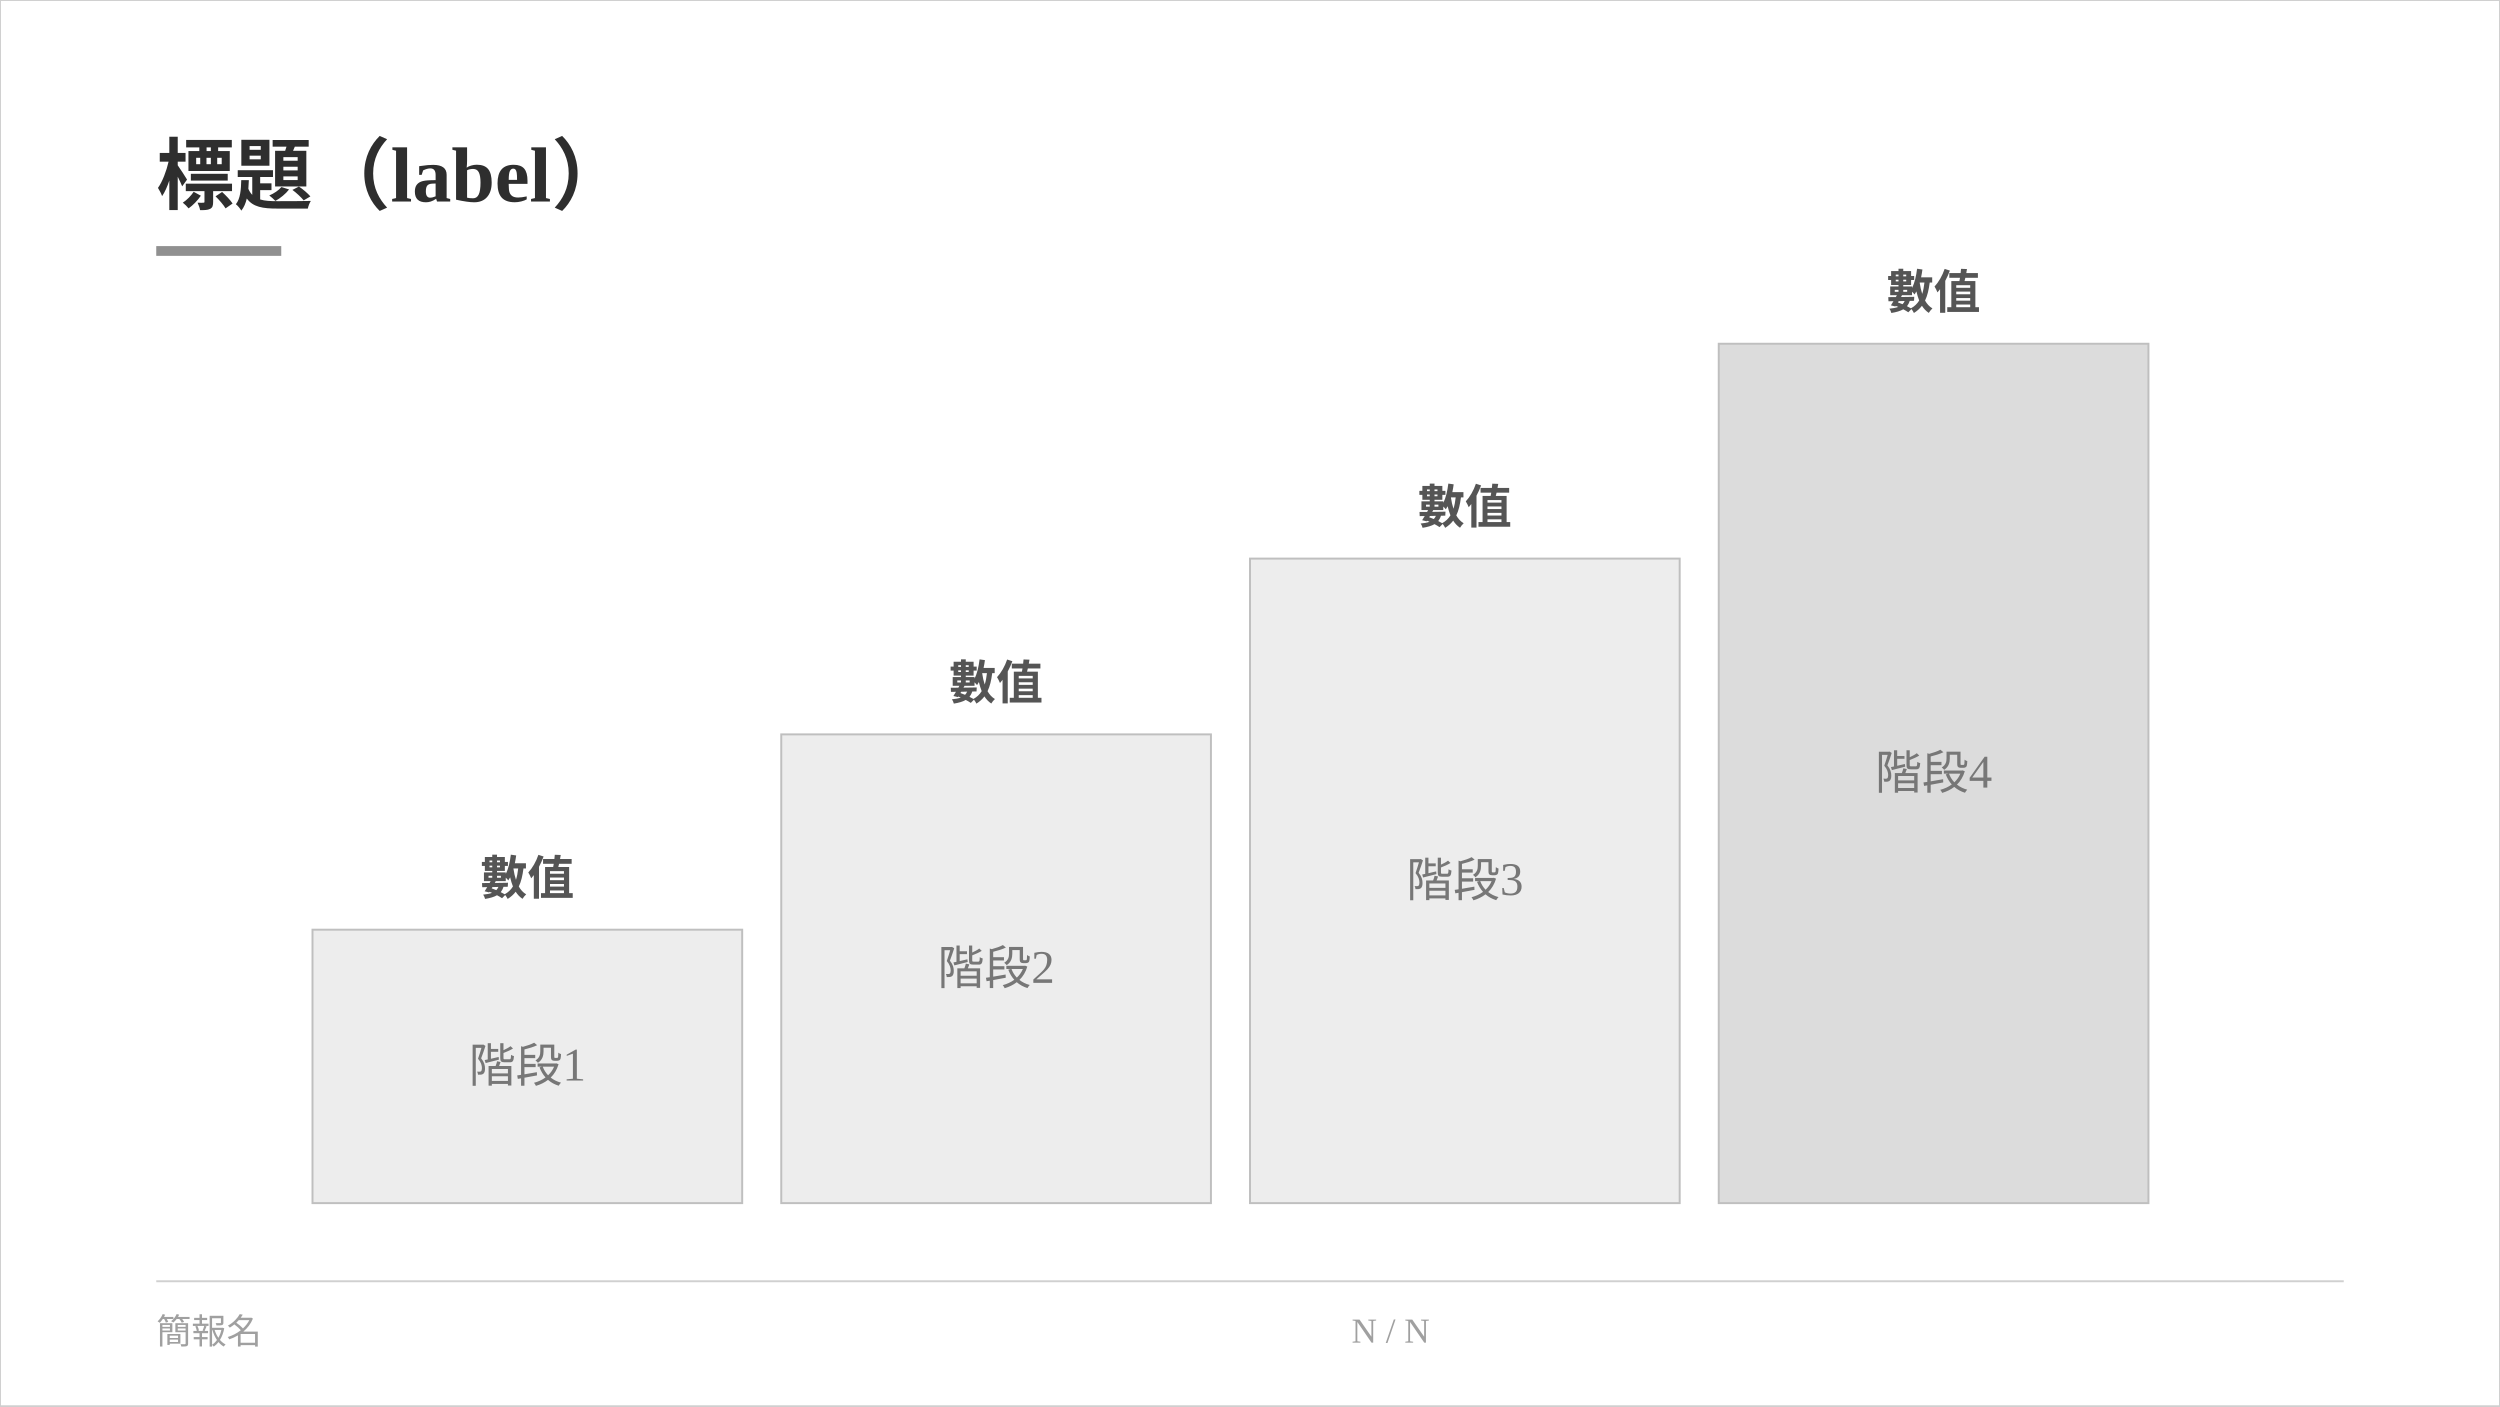
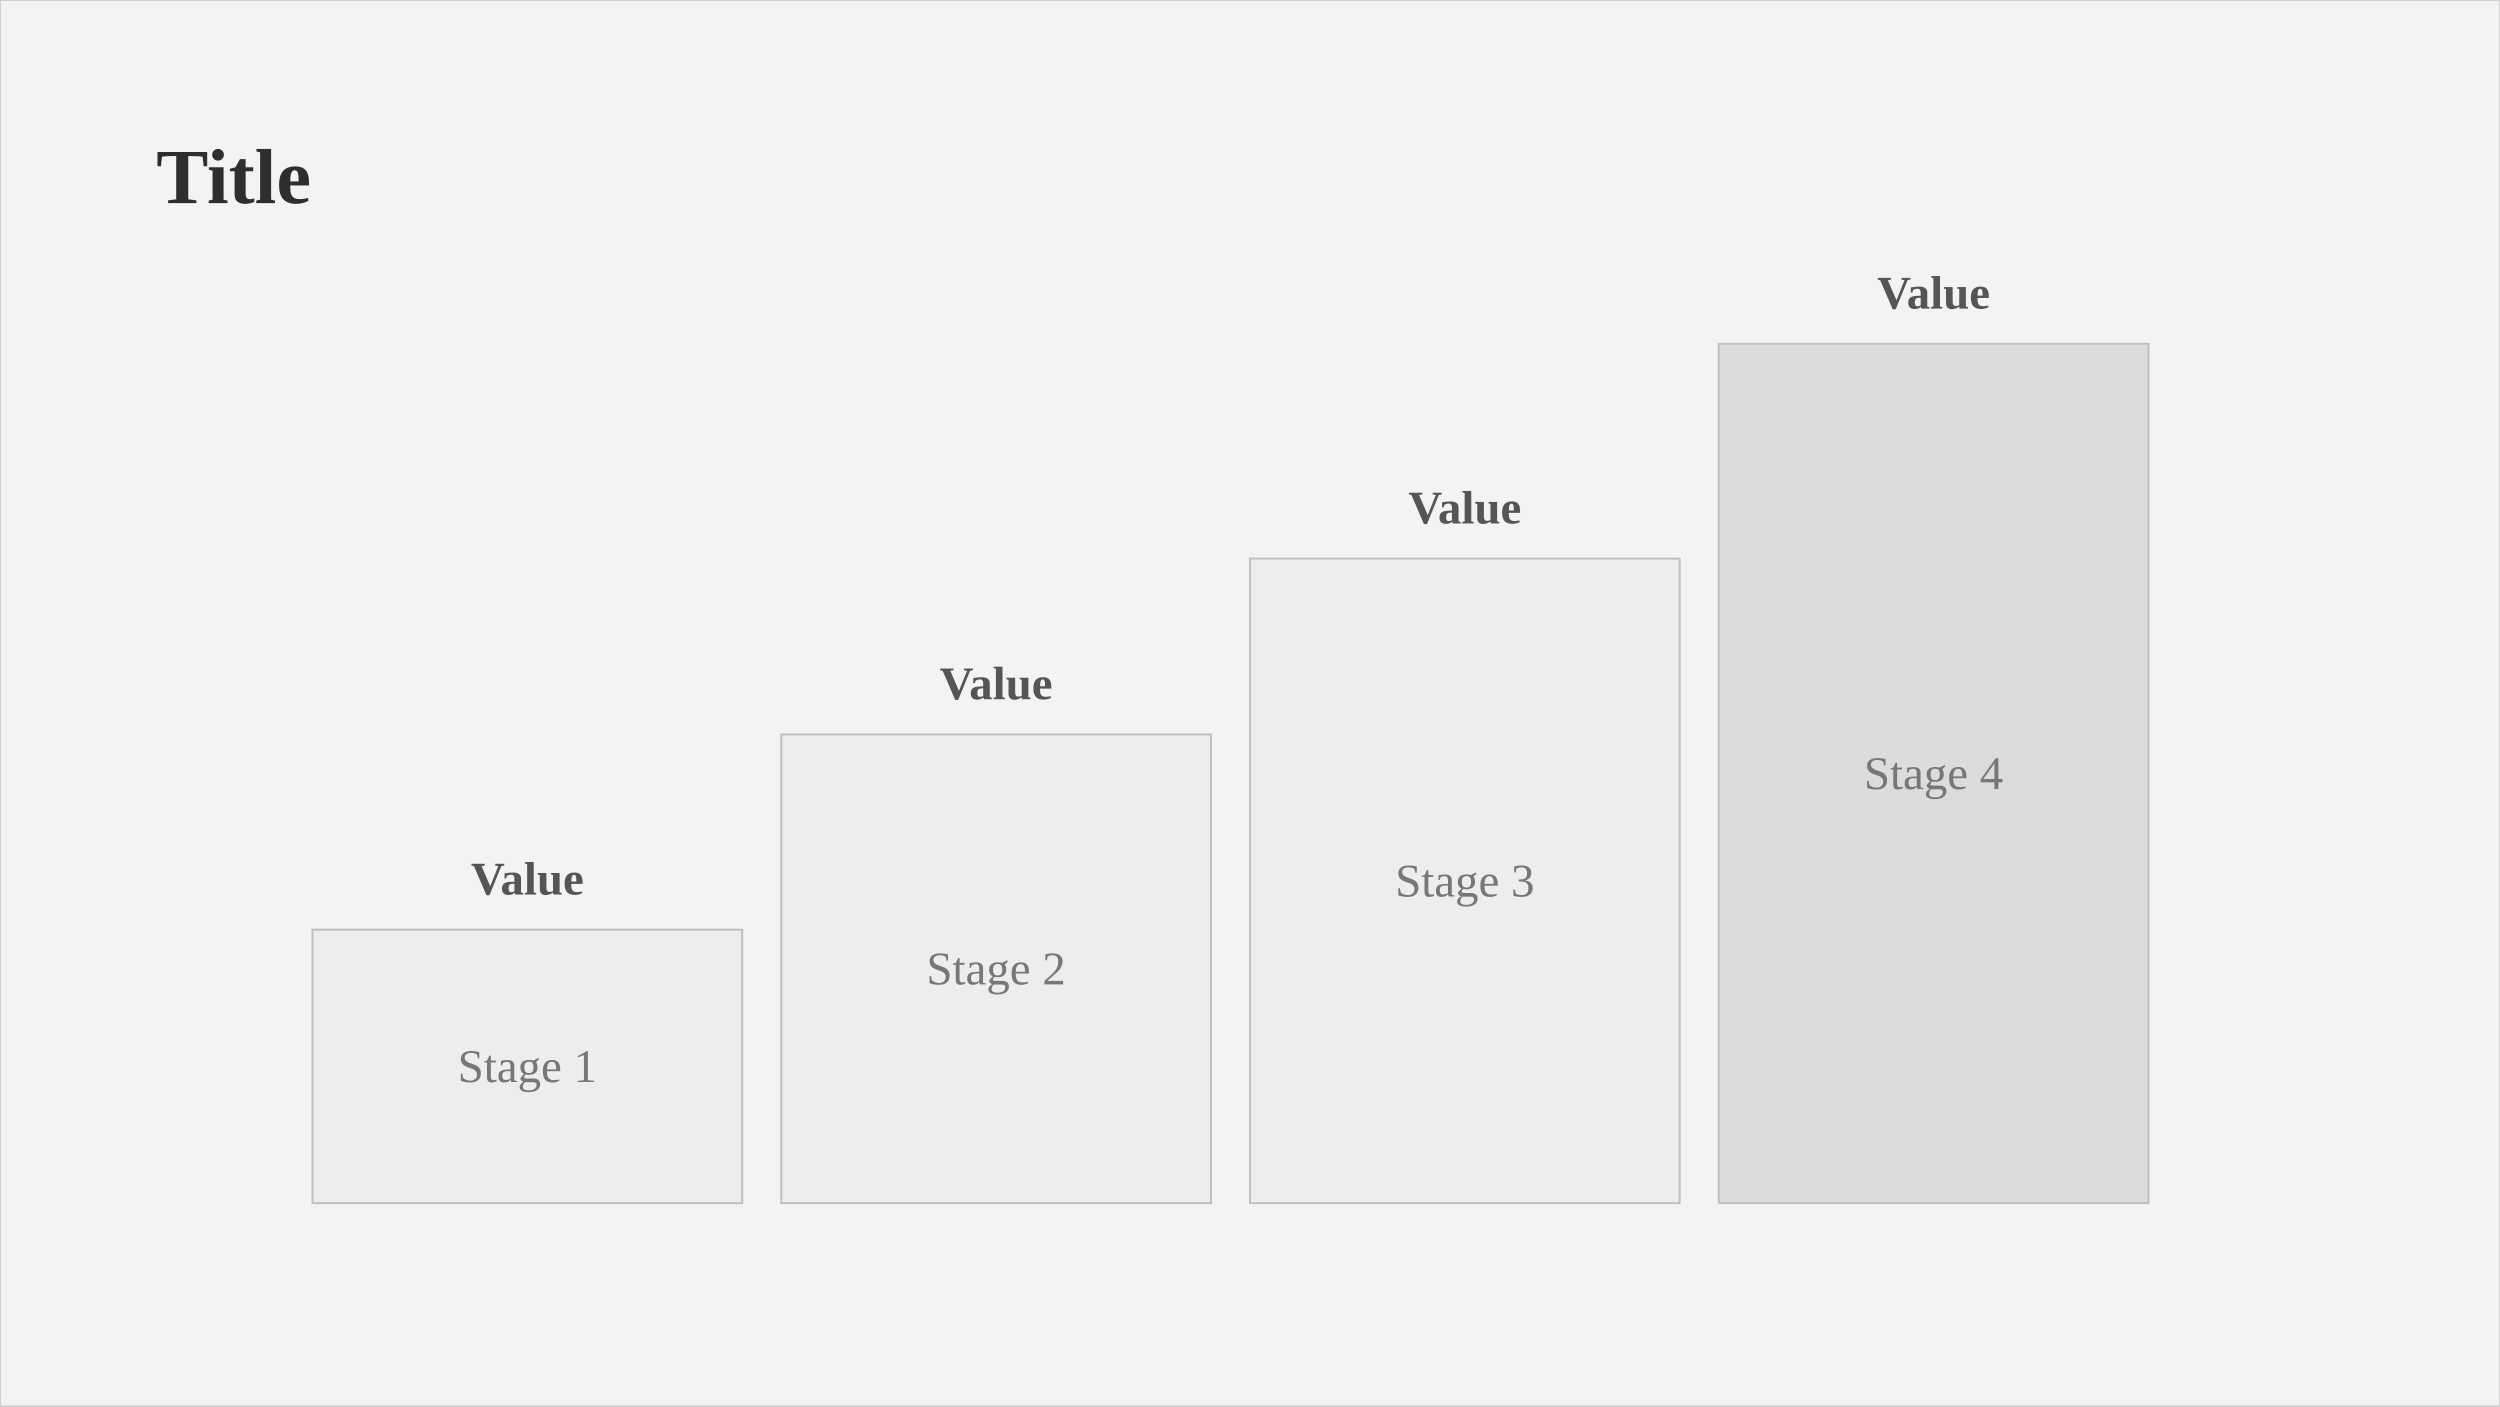
<svg xmlns="http://www.w3.org/2000/svg" viewBox="0 0 1280 720">
-   <rect x="0" y="0" width="1280" height="720" fill="#FFFFFF" stroke="#CFCFCF" />
-   <text x="80" y="104" font-size="40" fill="#2E2E2E" font-weight="700">標題（label）</text>
-   <rect x="80" y="126" width="64" height="5" fill="#909090" />
+   <rect x="0" y="0" width="1280" height="720" fill="#F3F3F3" stroke="#CFCFCF" />
+   <text x="80" y="104" font-size="40" fill="#2E2E2E" font-weight="700">Title</text>
  <rect x="160" y="476" width="220" height="140" fill="#EDEDED" stroke="#BFBFBF" />
-   <text x="270" y="458" font-size="24" fill="#555555" font-weight="700" text-anchor="middle">數值</text>
-   <text x="270" y="554" font-size="24" fill="#777777" text-anchor="middle">階段1</text>
+   <text x="270" y="458" font-size="24" fill="#555555" font-weight="700" text-anchor="middle">Value</text>
+   <text x="270" y="554" font-size="24" fill="#777777" text-anchor="middle">Stage 1</text>
  <rect x="400" y="376" width="220" height="240" fill="#EDEDED" stroke="#BFBFBF" />
-   <text x="510" y="358" font-size="24" fill="#555555" font-weight="700" text-anchor="middle">數值</text>
-   <text x="510" y="504" font-size="24" fill="#777777" text-anchor="middle">階段2</text>
+   <text x="510" y="358" font-size="24" fill="#555555" font-weight="700" text-anchor="middle">Value</text>
+   <text x="510" y="504" font-size="24" fill="#777777" text-anchor="middle">Stage 2</text>
  <rect x="640" y="286" width="220" height="330" fill="#EDEDED" stroke="#BFBFBF" />
-   <text x="750" y="268" font-size="24" fill="#555555" font-weight="700" text-anchor="middle">數值</text>
-   <text x="750" y="459" font-size="24" fill="#777777" text-anchor="middle">階段3</text>
+   <text x="750" y="268" font-size="24" fill="#555555" font-weight="700" text-anchor="middle">Value</text>
+   <text x="750" y="459" font-size="24" fill="#777777" text-anchor="middle">Stage 3</text>
  <rect x="880" y="176" width="220" height="440" fill="#DCDCDC" stroke="#BFBFBF" />
-   <text x="990" y="158" font-size="24" fill="#555555" font-weight="700" text-anchor="middle">數值</text>
-   <text x="990" y="404" font-size="24" fill="#777777" text-anchor="middle">階段4</text>
-   <line x1="80" y1="656" x2="1200" y2="656" stroke="#D0D0D0" stroke-width="1" />
-   <text x="80" y="688" font-size="18" fill="#A0A0A0">簡報名　　　　　　　　　　　　　　　　　　　　　　　　　　　　　　　N / N</text>
+   <text x="990" y="158" font-size="24" fill="#555555" font-weight="700" text-anchor="middle">Value</text>
+   <text x="990" y="404" font-size="24" fill="#777777" text-anchor="middle">Stage 4</text>
</svg>
